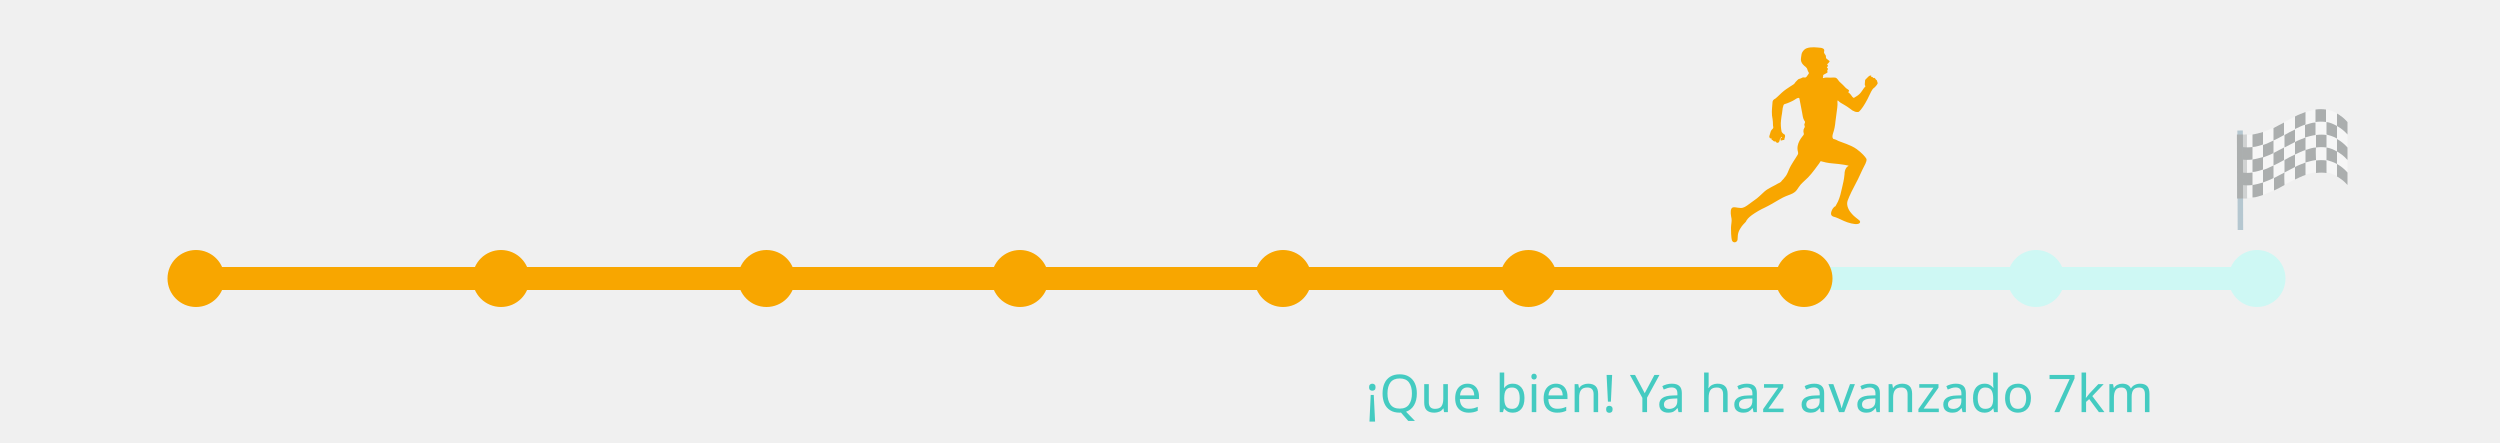
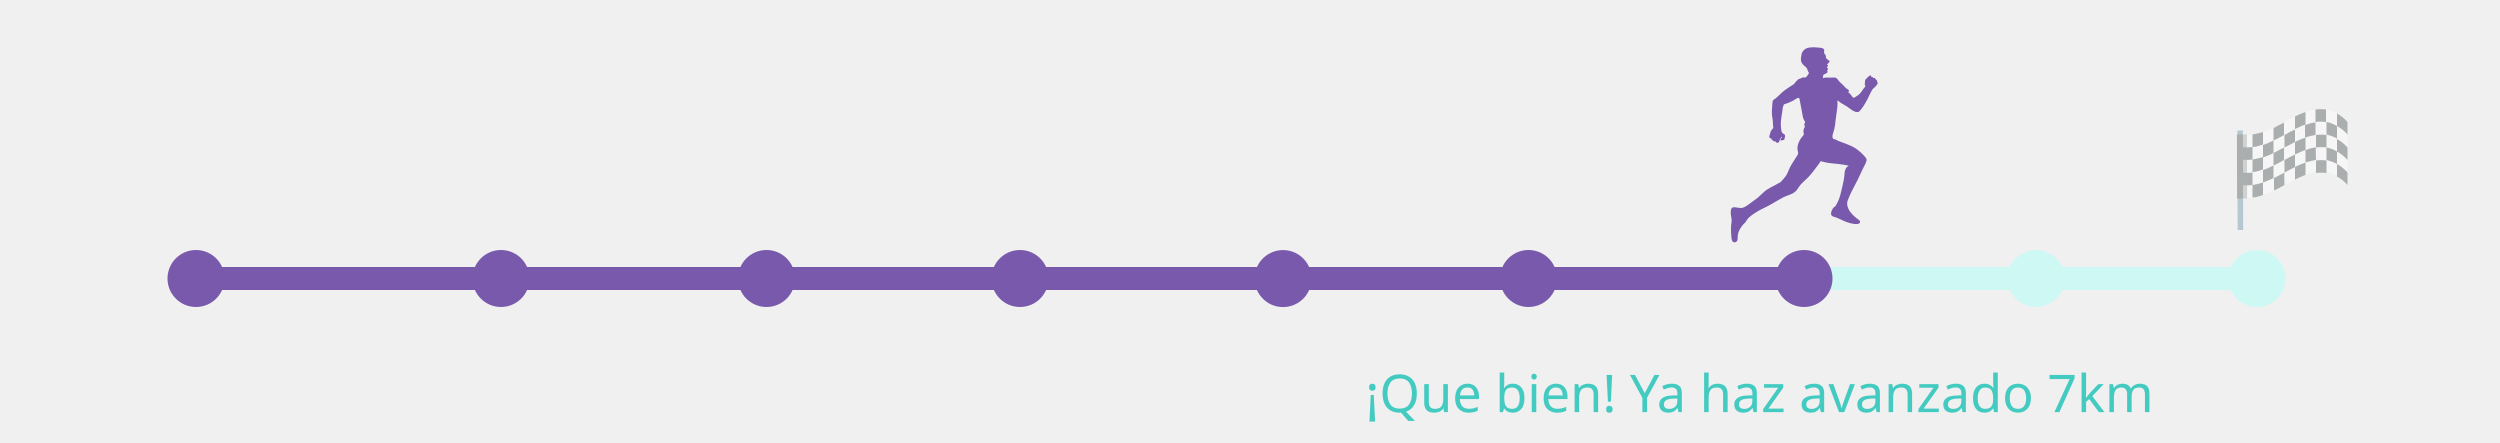
<svg xmlns="http://www.w3.org/2000/svg" version="1.1" id="Capa_1" x="0px" y="0px" viewBox="0 0 500 88.4" style="enable-background:new 0 0 500 88.4;" xml:space="preserve">
  <style type="text/css">
	.st0{fill:#CEF8F4;}
- 	.st1{fill:#F8A600;}
+ 	.st1{fill:#7959AC;}
	.st2{fill:#44CBC1;}
	.st3{font-family:'Poppins-Medium';}
	.st4{font-size:10.427px;}
	.st5{opacity:0.39;}
	.st6{fill:#FFFFFF;}
	.st7{fill:#3D4646;}
	.st8{fill:#58869D;}
	.st9{opacity:0.5;fill:#3D4646;enable-background:new    ;}
</style>
  <rect x="360.8" y="53.4" class="st0" width="89.7" height="4.6" />
  <rect x="43" y="53.4" class="st1" width="317.8" height="4.6" />
  <circle class="st1" cx="39.2" cy="55.7" r="5.7" />
  <circle class="st1" cx="100.2" cy="55.7" r="5.7" />
  <circle class="st1" cx="153.3" cy="55.7" r="5.7" />
  <circle class="st1" cx="204" cy="55.7" r="5.7" />
-   <circle class="st1" cx="256.6" cy="55.7" r="5.7" />
+   <ellipse transform="matrix(0.2298 -0.9732 0.9732 0.2298 143.4354 292.6385)" class="st1" cx="256.6" cy="55.7" rx="5.7" ry="5.7" />
  <circle class="st1" cx="305.7" cy="55.7" r="5.7" />
  <circle class="st1" cx="360.8" cy="55.7" r="5.7" />
  <circle class="st0" cx="407.2" cy="55.7" r="5.7" />
  <circle class="st0" cx="451.4" cy="55.7" r="5.7" />
  <text transform="matrix(1 0 0 1 273.0649 82.4253)" class="st2 st3 st4">¡Que bien! Ya haz avanzado 7km</text>
-   <path class="st1" d="M364.7,15.6c0,0-0.2,0.1-0.1-0.2c0.1-0.2-0.1-0.4,0.2-0.5c0.4-0.2,0.8-0.4,0.7-0.5c0-0.2-0.1-0.3,0-0.4  c0.1-0.1,0.1-0.2,0.1-0.3c-0.1-0.1-0.3-0.1-0.2-0.2c0.1-0.2,0.2-0.3,0.2-0.4s-0.3-0.1-0.1-0.3c0.2-0.2,0.5-0.5,0.4-0.6  s-0.7-0.5-0.7-0.6c0-0.2,0-0.4-0.1-0.6c-0.2-0.2-0.2-0.3-0.3-0.5c0-0.2,0.2-0.6-0.2-0.8s-0.4-0.1-1.1-0.2c-0.8-0.1-2.2-0.1-2.7,0.5  c-0.6,0.6-0.5,1.1-0.6,1.6s0.1,1,0.4,1.3c0.3,0.4,0.8,0.5,0.9,1.1c0.2,0.6,0.4,0.5,0.2,0.8c-0.2,0.2-0.4,0.8-0.8,0.7  c-0.4-0.1-0.5,0.1-0.8,0.2c-0.4,0.1-0.4,0.1-0.6,0.3c-0.2,0.2-0.5,0.5-0.6,0.7s-1.5,0.9-2.5,1.8s-0.9,0.9-1.3,1.2  c-0.4,0.2-0.6,0.4-0.6,0.8s-0.2,1.5-0.1,2.6c0.2,1.1,0.2,1.6,0.2,2c0.1,0.5,0.1,0.5-0.2,0.8c-0.3,0.3-0.3,0.6-0.4,0.9  s-0.2,0.5-0.1,0.7c0.1,0.2,0.3,0.2,0.4,0.2c0.1,0-0.1,0.2,0.1,0.3c0.2,0.1,0.2,0,0.2,0s-0.1,0.1,0.1,0.2c0.1,0.1,0.3,0.1,0.4,0.1  c0.1-0.1,0,0.1,0.2,0.2c0.2,0.1,0.3,0.1,0.5-0.1c0.1-0.1,0.1-0.4,0.2-0.6s0.3-0.5,0.4-0.4c0.1,0.2-0.1,0.1-0.2,0.2s-0.2,0.6,0.1,0.5  c0.4-0.1,0.2-0.1,0.4-0.1c0.2,0,0.2-0.1,0.2-0.3c0.1-0.2,0.2-0.7,0-0.8c-0.2-0.1-0.6-0.4-0.6-0.7c-0.1-0.4-0.2-1.4-0.1-2.1  s0.1-1,0.2-1.4c0.1-0.5,0.1-1.1,0.2-1.3c0.1-0.2,0-0.5,0.4-0.6s1.6-0.6,2-0.9s0.9-0.5,0.9-0.1c0.1,0.5,0.4,2,0.5,2.6  s0.2,1.3,0.4,1.6c0.1,0.3,0.2,0.1,0.2,0.5c-0.1,0.4-0.2,0.2-0.1,0.6c0.1,0.4,0.1,0.2-0.1,0.6c-0.1,0.4-0.1,0-0.1,0.4  c-0.1,0.4,0.2,0.6,0,0.9c-0.2,0.3-1.6,1.7-1.1,3.4c0,0,0.1,0.4-0.1,0.6c-0.2,0.4-1.3,1.9-1.7,2.9s-0.6,1.3-0.8,1.5  c-0.2,0.3-0.4,0.5-0.6,0.7c-0.2,0.2-0.1,0.3-0.8,0.6c-0.6,0.4-1.9,0.9-2.7,1.6c-0.8,0.7-1.2,1.2-2.1,1.8c-0.9,0.6-1.8,1.5-2.6,1.5  c-0.8,0-1.6-0.4-1.9,0.1s-0.1,1.5,0,2s-0.1,1.3-0.1,1.8s0,2,0.2,2.6c0.2,0.5,0.9,0.5,1.1-0.1c0.1-0.5-0.1-1.2,0.5-2.2  c0.5-0.9,1.1-1.3,1.2-1.5c0.1-0.3,0.5-0.8,1.2-1.3c0.7-0.5,1.7-1.1,2.6-1.5c0.9-0.4,2.8-1.6,3.6-2c0.8-0.4,1.3-0.5,1.9-0.8  c0.5-0.3,0.7-0.4,1.2-1.2s1.1-1.2,1.9-2s2-2.5,2.3-2.9c0.2-0.4,0.2-0.4,0.5-0.3c0.4,0.1,1,0.3,2.3,0.4c1.3,0.1,3.3,0.4,3,0.5  c-0.3,0.1-0.8,0.6-0.8,1.7c-0.1,1.1-0.3,1.8-0.5,2.7c-0.2,0.9-0.4,1.8-0.8,2.7c-0.5,0.9-0.5,1-0.6,1s-0.3,0.2-0.5,0.5  c-0.2,0.4-0.6,1.2,0.1,1.5c0.8,0.2,1.3,0.5,2.2,0.9s2.1,0.7,2.7,0.6c0.6-0.1,0.6-0.5,0.4-0.7c-0.2-0.2-1.1-0.8-1.5-1.3  c-0.5-0.5-1.2-1.6-0.9-2.6c0.4-1.1,1.1-2.5,1.7-3.6s0.9-1.9,1.3-2.7s0.9-1.6,0.8-2.1c-0.2-0.4-1-1.3-2-2c-1.1-0.8-2.9-1.3-3.6-1.6  c-0.7-0.4-1-0.4-1-0.4s-0.4-0.2-0.1-1.1s0.4-1.5,0.5-2.5s0.4-2.7,0.4-3.3c0-0.6-0.1-1,0.2-0.7c0.3,0.3,0.5,0.4,1.2,0.8  c0.7,0.4,1.3,0.9,1.6,1.1c0.4,0.2,0.6,0.3,0.9,0.3s0.3,0.1,0.8-0.5s1.2-1.8,1.7-2.9s0.7-1.3,1-1.5c0.2-0.2,0.8-0.8,0.6-1  c-0.1-0.2-0.1-0.5-0.2-0.5c-0.1-0.1-0.1,0-0.2-0.2c-0.1-0.2-0.3-0.3-0.4-0.2c-0.2,0-0.1-0.2-0.2-0.2c-0.1,0-0.2,0-0.3-0.1  c0-0.1,0.2-0.2-0.1-0.2c-0.2,0-0.2,0.1-0.4,0.2c-0.2,0.2-0.3,0.3-0.5,0.5C373,16,373,16,373,16.3c0,0.4-0.1,0.6,0,0.8  c0.1,0.1,0.2,0.1-0.2,0.5c-0.3,0.4-0.5,0.8-0.9,1.2c-0.4,0.4-0.9,0.6-1,0.7s-0.2,0.1-0.4-0.1c-0.1-0.2-0.6-0.8-0.8-0.9  c-0.2-0.1,0.4-0.3-0.1-0.6c-0.5-0.3-0.5-0.4-1-0.9s-0.7-0.6-0.9-0.9c-0.3-0.4-0.4-0.6-0.9-0.6C365.5,15.6,365.3,15.4,364.7,15.6z" />
+   <path class="st1" d="M364.7,15.6c0,0-0.2,0.1-0.1-0.2c0.1-0.2-0.1-0.4,0.2-0.5c0.4-0.2,0.8-0.4,0.7-0.5c0-0.2-0.1-0.3,0-0.4  c0.1-0.1,0.1-0.2,0.1-0.3c-0.1-0.1-0.3-0.1-0.2-0.2c0.1-0.2,0.2-0.3,0.2-0.4s-0.3-0.1-0.1-0.3c0.2-0.2,0.5-0.5,0.4-0.6  s-0.7-0.5-0.7-0.6c0-0.2,0-0.4-0.1-0.6c-0.2-0.2-0.2-0.3-0.3-0.5c0-0.2,0.2-0.6-0.2-0.8s-0.4-0.1-1.1-0.2c-0.8-0.1-2.2-0.1-2.7,0.5  c-0.6,0.6-0.5,1.1-0.6,1.6s0.1,1,0.4,1.3c0.3,0.4,0.8,0.5,0.9,1.1c0.2,0.6,0.4,0.5,0.2,0.8c-0.2,0.2-0.4,0.8-0.8,0.7  s-0.5,0.1-0.8,0.2c-0.4,0.1-0.4,0.1-0.6,0.3c-0.2,0.2-0.5,0.5-0.6,0.7s-1.5,0.9-2.5,1.8s-0.9,0.9-1.3,1.2c-0.4,0.2-0.6,0.4-0.6,0.8  s-0.2,1.5-0.1,2.6c0.2,1.1,0.2,1.6,0.2,2c0.1,0.5,0.1,0.5-0.2,0.8c-0.3,0.3-0.3,0.6-0.4,0.9s-0.2,0.5-0.1,0.7s0.3,0.2,0.4,0.2  s-0.1,0.2,0.1,0.3c0.2,0.1,0.2,0,0.2,0s-0.1,0.1,0.1,0.2c0.1,0.1,0.3,0.1,0.4,0.1c0.1-0.1,0,0.1,0.2,0.2s0.3,0.1,0.5-0.1  c0.1-0.1,0.1-0.4,0.2-0.6s0.3-0.5,0.4-0.4c0.1,0.2-0.1,0.1-0.2,0.2s-0.2,0.6,0.1,0.5c0.4-0.1,0.2-0.1,0.4-0.1c0.2,0,0.2-0.1,0.2-0.3  c0.1-0.2,0.2-0.7,0-0.8c-0.2-0.1-0.6-0.4-0.6-0.7c-0.1-0.4-0.2-1.4-0.1-2.1s0.1-1,0.2-1.4c0.1-0.5,0.1-1.1,0.2-1.3  c0.1-0.2,0-0.5,0.4-0.6s1.6-0.6,2-0.9s0.9-0.5,0.9-0.1c0.1,0.5,0.4,2,0.5,2.6s0.2,1.3,0.4,1.6c0.1,0.3,0.2,0.1,0.2,0.5  c-0.1,0.4-0.2,0.2-0.1,0.6s0.1,0.2-0.1,0.6c-0.1,0.4-0.1,0-0.1,0.4c-0.1,0.4,0.2,0.6,0,0.9s-1.6,1.7-1.1,3.4c0,0,0.1,0.4-0.1,0.6  c-0.2,0.4-1.3,1.9-1.7,2.9s-0.6,1.3-0.8,1.5c-0.2,0.3-0.4,0.5-0.6,0.7s-0.1,0.3-0.8,0.6c-0.6,0.4-1.9,0.9-2.7,1.6  c-0.8,0.7-1.2,1.2-2.1,1.8s-1.8,1.5-2.6,1.5c-0.8,0-1.6-0.4-1.9,0.1s-0.1,1.5,0,2s-0.1,1.3-0.1,1.8s0,2,0.2,2.6  c0.2,0.5,0.9,0.5,1.1-0.1c0.1-0.5-0.1-1.2,0.5-2.2c0.5-0.9,1.1-1.3,1.2-1.5c0.1-0.3,0.5-0.8,1.2-1.3s1.7-1.1,2.6-1.5s2.8-1.6,3.6-2  c0.8-0.4,1.3-0.5,1.9-0.8c0.5-0.3,0.7-0.4,1.2-1.2s1.1-1.2,1.9-2s2-2.5,2.3-2.9c0.2-0.4,0.2-0.4,0.5-0.3c0.4,0.1,1,0.3,2.3,0.4  c1.3,0.1,3.3,0.4,3,0.5s-0.8,0.6-0.8,1.7c-0.1,1.1-0.3,1.8-0.5,2.7s-0.4,1.8-0.8,2.7c-0.5,0.9-0.5,1-0.6,1s-0.3,0.2-0.5,0.5  c-0.2,0.4-0.6,1.2,0.1,1.5c0.8,0.2,1.3,0.5,2.2,0.9s2.1,0.7,2.7,0.6c0.6-0.1,0.6-0.5,0.4-0.7s-1.1-0.8-1.5-1.3  c-0.5-0.5-1.2-1.6-0.9-2.6c0.4-1.1,1.1-2.5,1.7-3.6s0.9-1.9,1.3-2.7s0.9-1.6,0.8-2.1c-0.2-0.4-1-1.3-2-2c-1.1-0.8-2.9-1.3-3.6-1.6  c-0.7-0.4-1-0.4-1-0.4s-0.4-0.2-0.1-1.1s0.4-1.5,0.5-2.5s0.4-2.7,0.4-3.3c0-0.6-0.1-1,0.2-0.7c0.3,0.3,0.5,0.4,1.2,0.8  s1.3,0.9,1.6,1.1c0.4,0.2,0.6,0.3,0.9,0.3s0.3,0.1,0.8-0.5s1.2-1.8,1.7-2.9s0.7-1.3,1-1.5c0.2-0.2,0.8-0.8,0.6-1  c-0.1-0.2-0.1-0.5-0.2-0.5c-0.1-0.1-0.1,0-0.2-0.2s-0.3-0.3-0.4-0.2c-0.2,0-0.1-0.2-0.2-0.2s-0.2,0-0.3-0.1c0-0.1,0.2-0.2-0.1-0.2  c-0.2,0-0.2,0.1-0.4,0.2c-0.2,0.2-0.3,0.3-0.5,0.5C373,16,373,16,373,16.3c0,0.4-0.1,0.6,0,0.8c0.1,0.1,0.2,0.1-0.2,0.5  c-0.3,0.4-0.5,0.8-0.9,1.2c-0.4,0.4-0.9,0.6-1,0.7s-0.2,0.1-0.4-0.1c-0.1-0.2-0.6-0.8-0.8-0.9c-0.2-0.1,0.4-0.3-0.1-0.6  c-0.5-0.3-0.5-0.4-1-0.9s-0.7-0.6-0.9-0.9c-0.3-0.4-0.4-0.6-0.9-0.6C365.5,15.6,365.3,15.4,364.7,15.6z" />
  <g class="st5">
    <g>
      <g>
        <path class="st6" d="M469.5,24.3c-7-7.2-14,3.7-21,2.6v12.6c7,1.1,14-9.9,21-2.6C469.5,32.7,469.5,28.5,469.5,24.3z" />
        <g>
          <g>
            <g>
              <path class="st7" d="M450.5,37c-0.7,0.1-1.4,0.1-2.1,0c0-0.8,0-1.7,0-2.5c0.7,0.1,1.4,0.1,2.1,0        C450.5,35.3,450.5,36.2,450.5,37z" />
            </g>
            <g>
              <path class="st7" d="M452.6,33.9c-0.7,0.2-1.4,0.5-2.1,0.5c0-0.8,0-1.7,0-2.5c0.7-0.1,1.4-0.3,2.1-0.5        C452.6,32.2,452.6,33.1,452.6,33.9z" />
            </g>
          </g>
          <g>
            <g>
              <path class="st7" d="M452.6,39c-0.7,0.2-1.4,0.5-2.1,0.5c0-0.8,0-1.7,0-2.5c0.7-0.1,1.4-0.3,2.1-0.5        C452.6,37.3,452.6,38.1,452.6,39z" />
            </g>
          </g>
          <g>
            <path class="st7" d="M450.5,31.9c-0.7,0.1-1.4,0.1-2.1,0c0-0.8,0-1.7,0-2.5c0.7,0.1,1.4,0.1,2.1,0       C450.5,30.3,450.5,31.1,450.5,31.9z" />
          </g>
          <g>
            <path class="st7" d="M452.6,28.9c-0.7,0.2-1.4,0.5-2.1,0.5c0-0.8,0-1.7,0-2.5c0.7-0.1,1.4-0.3,2.1-0.5       C452.6,27.2,452.6,28,452.6,28.9z" />
          </g>
        </g>
        <g>
          <g>
            <g>
              <path class="st7" d="M454.7,35.6c-0.7,0.4-1.4,0.6-2.1,0.9c0-0.8,0-1.7,0-2.5c0.7-0.2,1.4-0.6,2.1-0.9        C454.7,33.9,454.7,34.8,454.7,35.6z" />
            </g>
            <g>
              <path class="st7" d="M456.8,32c-0.7,0.4-1.4,0.8-2.1,1.1c0-0.8,0-1.7,0-2.5c0.7-0.4,1.4-0.7,2.1-1.1        C456.8,30.3,456.8,31.2,456.8,32z" />
              <path class="st7" d="M459,33.4c-0.7,0.4-1.4,0.7-2.1,1.1c0-0.8,0-1.7,0-2.5c0.7-0.4,1.4-0.8,2.1-1.1        C459,31.8,459,32.6,459,33.4z" />
            </g>
            <g>
              <path class="st7" d="M461.1,30c-0.7,0.2-1.4,0.6-2.1,0.9c0-0.8,0-1.7,0-2.5c0.7-0.4,1.4-0.6,2.1-0.9        C461.1,28.3,461.1,29.1,461.1,30z" />
            </g>
          </g>
          <g>
            <g>
              <path class="st7" d="M456.9,37c-0.7,0.4-1.4,0.8-2.1,1.1c0-0.8,0-1.7,0-2.5c0.7-0.4,1.4-0.7,2.1-1.1        C456.8,35.3,456.9,36.2,456.9,37z" />
            </g>
            <g>
              <path class="st7" d="M461.1,35c-0.7,0.2-1.4,0.6-2.1,0.9c0-0.8,0-1.7,0-2.5c0.7-0.4,1.4-0.6,2.1-0.9        C461.1,33.3,461.1,34.2,461.1,35z" />
            </g>
          </g>
          <path class="st7" d="M454.7,30.6c-0.7,0.4-1.4,0.6-2.1,0.9c0-0.8,0-1.7,0-2.5c0.7-0.2,1.4-0.6,2.1-0.9      C454.7,28.9,454.7,29.7,454.7,30.6z" />
          <g>
            <path class="st7" d="M456.8,27c-0.7,0.4-1.4,0.8-2.1,1.1c0-0.8,0-1.7,0-2.5c0.7-0.4,1.4-0.7,2.1-1.1       C456.8,25.3,456.8,26.1,456.8,27z" />
            <path class="st7" d="M459,28.4c-0.7,0.4-1.4,0.7-2.1,1.1c0-0.8,0-1.7,0-2.5c0.7-0.4,1.4-0.8,2.1-1.1       C459,26.7,459,27.5,459,28.4z" />
          </g>
          <g>
            <path class="st7" d="M461.1,24.9c-0.7,0.2-1.4,0.6-2.1,0.9c0-0.8,0-1.7,0-2.5c0.7-0.4,1.4-0.6,2.1-0.9       C461.1,23.2,461.1,24.1,461.1,24.9z" />
          </g>
        </g>
        <g>
          <g>
            <g>
              <path class="st7" d="M463.2,32c-0.7,0.1-1.4,0.3-2.1,0.5c0-0.8,0-1.7,0-2.5c0.7-0.2,1.4-0.5,2.1-0.5        C463.1,30.3,463.2,31.2,463.2,32z" />
            </g>
            <g>
              <path class="st7" d="M465.3,29.5c-0.7-0.1-1.4-0.1-2.1,0c0-0.8,0-1.7,0-2.5c0.7-0.1,1.4-0.1,2.1,0        C465.3,27.8,465.3,28.7,465.3,29.5z" />
              <path class="st7" d="M467.4,32.8c-0.7-0.4-1.4-0.6-2.1-0.8c0-0.8,0-1.7,0-2.5c0.7,0.1,1.4,0.4,2.1,0.8        C467.4,31.1,467.4,32,467.4,32.8z" />
            </g>
            <g>
              <path class="st7" d="M469.5,32c-0.7-0.8-1.4-1.3-2.1-1.7c0-0.8,0-1.7,0-2.5c0.7,0.4,1.4,0.9,2.1,1.7        C469.5,30.3,469.5,31.1,469.5,32z" />
            </g>
          </g>
          <g>
            <g>
              <path class="st7" d="M465.3,34.6c-0.7-0.1-1.4-0.1-2.1,0c0-0.8,0-1.7,0-2.5c0.7-0.1,1.4-0.1,2.1,0        C465.3,32.9,465.3,33.7,465.3,34.6z" />
            </g>
            <g>
              <path class="st7" d="M469.5,37c-0.7-0.8-1.4-1.3-2.1-1.7c0-0.8,0-1.7,0-2.5c0.7,0.4,1.4,0.9,2.1,1.7        C469.5,35.3,469.5,36.2,469.5,37z" />
            </g>
          </g>
          <path class="st7" d="M463.1,27c-0.7,0.1-1.4,0.3-2.1,0.5c0-0.8,0-1.7,0-2.5c0.7-0.2,1.4-0.5,2.1-0.5      C463.1,25.3,463.1,26.1,463.1,27z" />
          <g>
            <path class="st7" d="M465.2,24.4c-0.7-0.1-1.4-0.1-2.1,0c0-0.8,0-1.7,0-2.5c0.7-0.1,1.4-0.1,2.1,0       C465.2,22.7,465.2,23.6,465.2,24.4z" />
            <path class="st7" d="M467.4,27.7c-0.7-0.4-1.4-0.6-2.1-0.8c0-0.8,0-1.7,0-2.5c0.7,0.1,1.4,0.4,2.1,0.8       C467.4,26,467.4,26.9,467.4,27.7z" />
          </g>
          <g>
            <path class="st7" d="M469.5,26.9c-0.7-0.8-1.4-1.3-2.1-1.7c0-0.8,0-1.7,0-2.5c0.7,0.4,1.4,0.9,2.1,1.7       C469.5,25.2,469.5,26,469.5,26.9z" />
          </g>
        </g>
      </g>
-       <rect x="447.5" y="26.1" transform="matrix(1 -3.170401e-03 3.170401e-03 1 -0.112 1.4207)" class="st8" width="1.1" height="19.9" />
-       <rect x="447.4" y="26.9" transform="matrix(1 -3.174684e-03 3.174684e-03 1 -0.1035 1.4224)" class="st7" width="1.2" height="12.8" />
-       <rect x="448.6" y="26.9" transform="matrix(1 -3.178607e-03 3.178607e-03 1 -0.1036 1.4274)" class="st9" width="0.8" height="12.8" />
+       <rect x="447.5" y="26.1" transform="matrix(1 -3.170385e-03 3.170385e-03 1 -0.112 1.4207)" class="st8" width="1.1" height="19.9" />
+       <rect x="447.4" y="26.9" transform="matrix(1 -3.174668e-03 3.174668e-03 1 -0.1035 1.4224)" class="st7" width="1.2" height="12.8" />
+       <rect x="448.6" y="26.9" transform="matrix(1 -3.178591e-03 3.178591e-03 1 -0.1036 1.4274)" class="st9" width="0.8" height="12.8" />
    </g>
  </g>
</svg>
